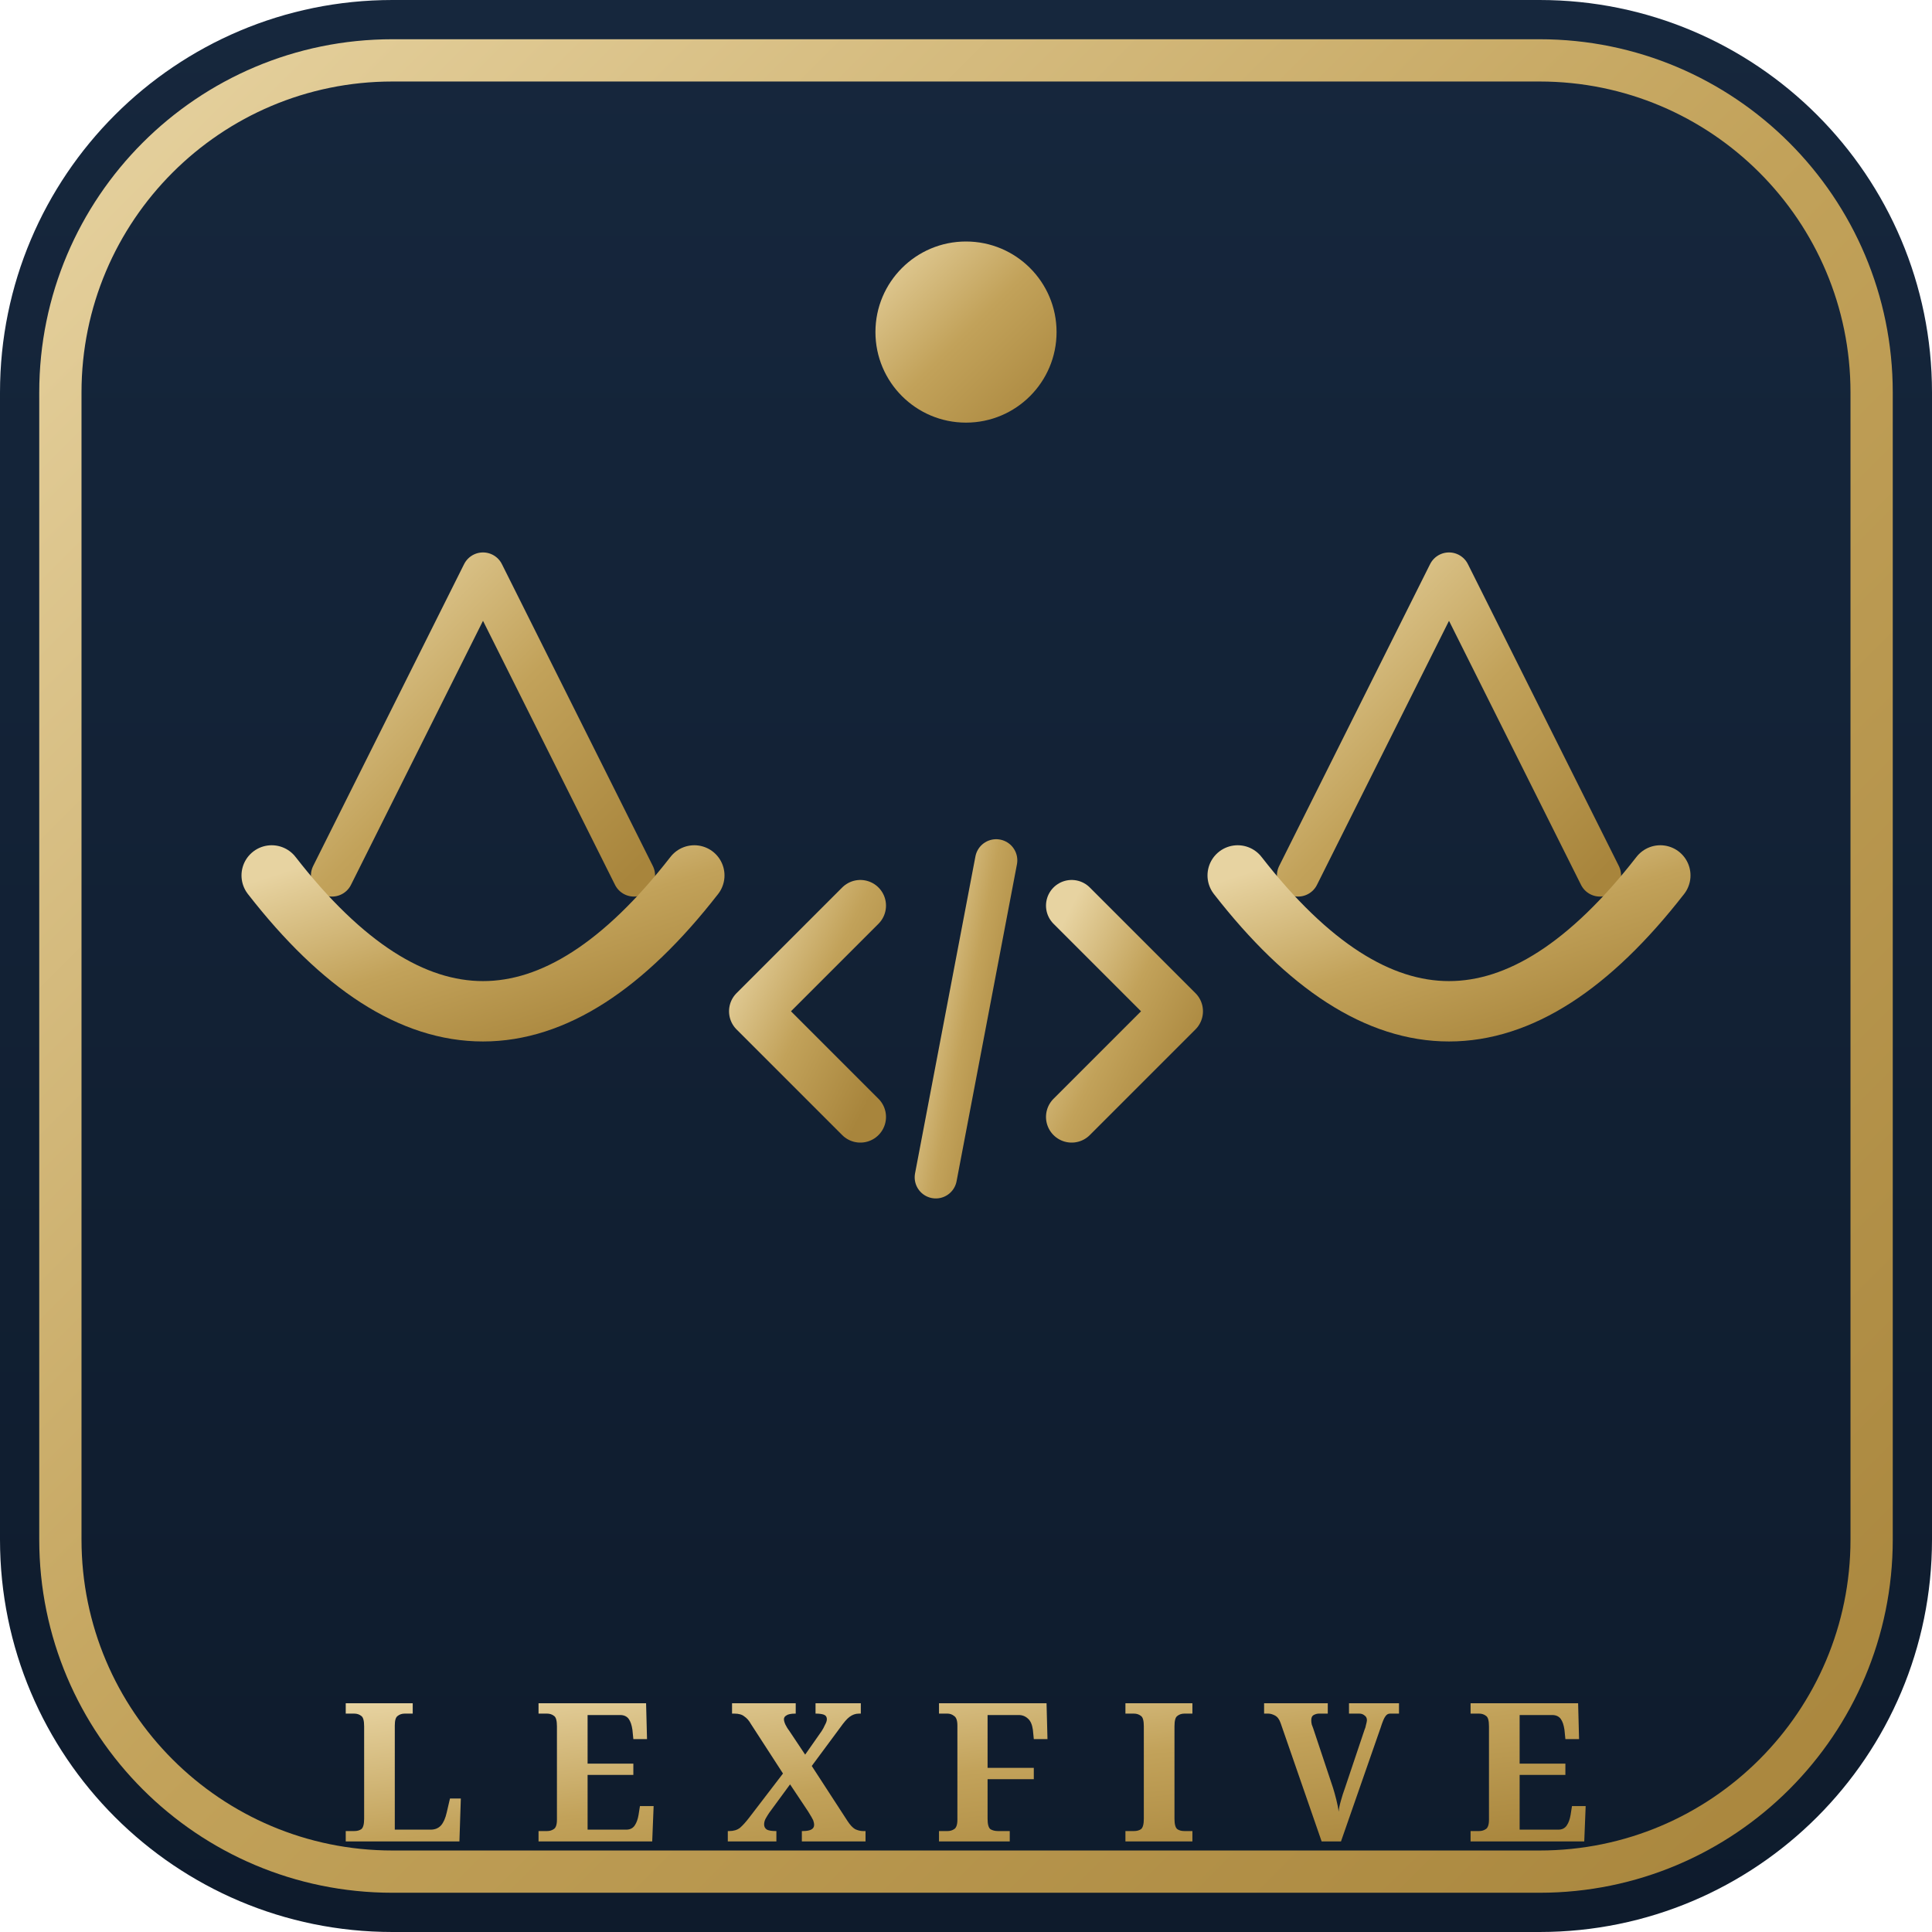
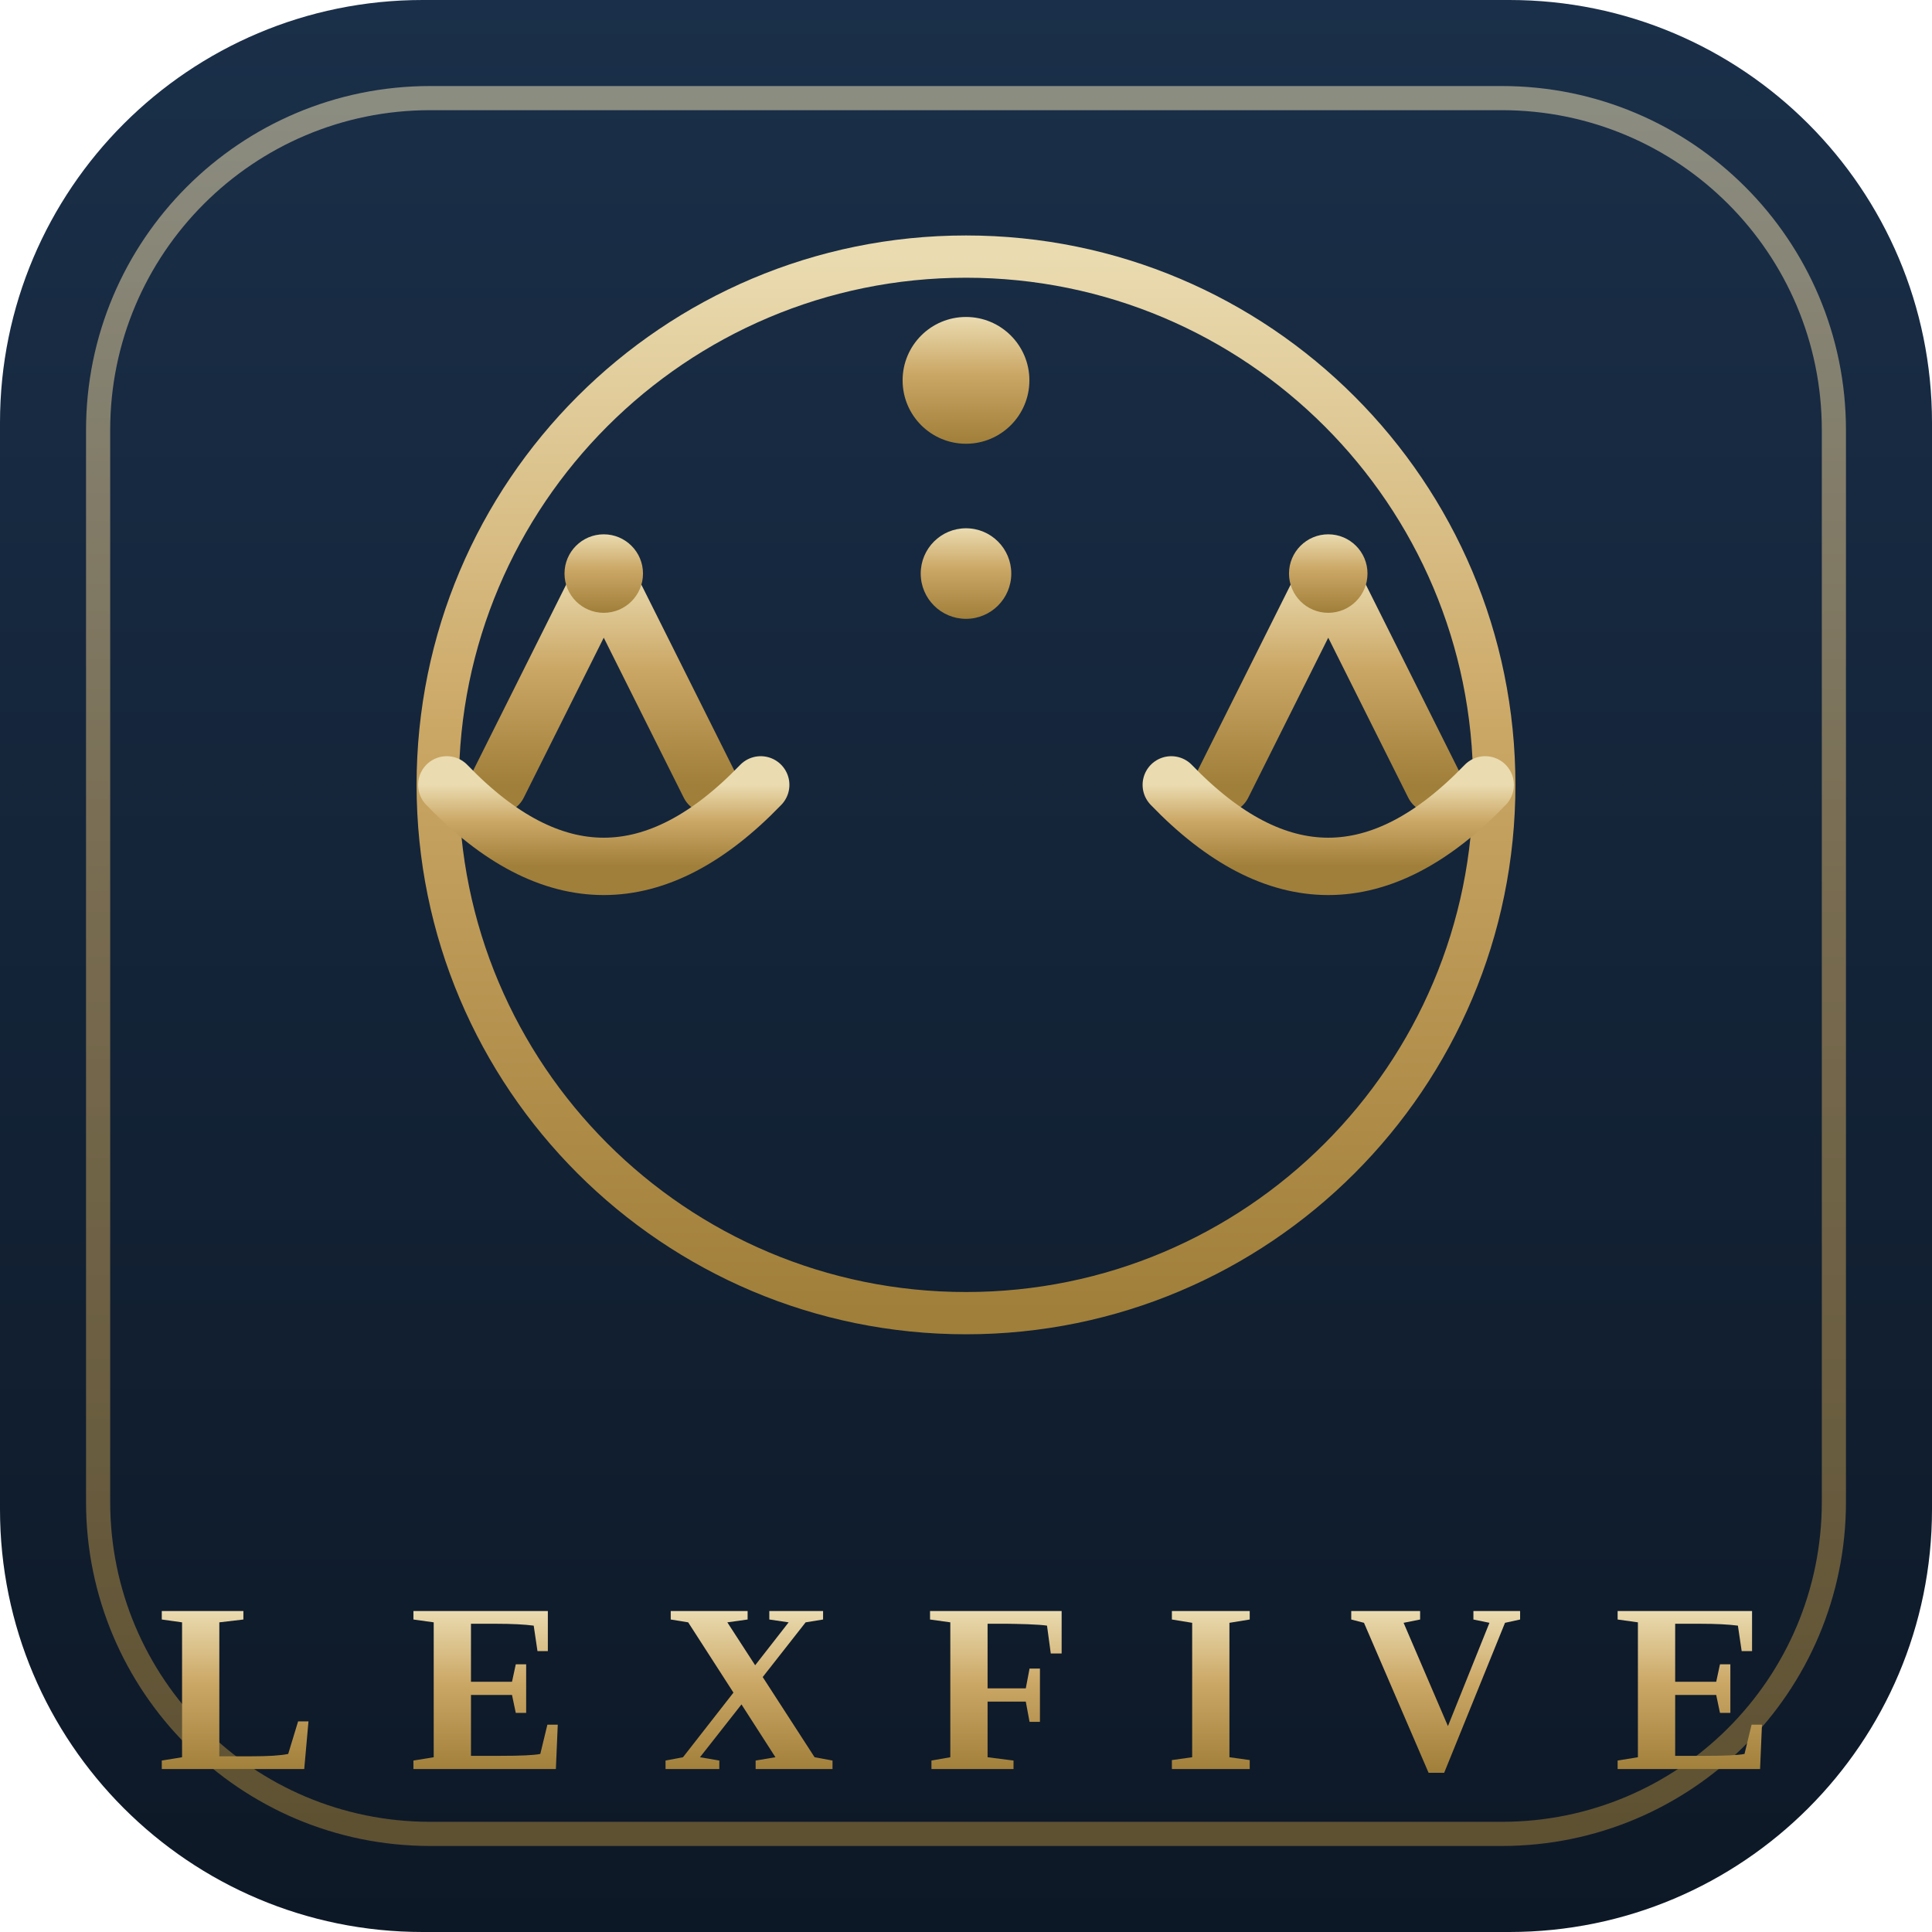
- <svg xmlns="http://www.w3.org/2000/svg" viewBox="0 0 64 64" role="img" aria-label="LexFive - Balanza de la justicia con codigo">
+ <svg xmlns="http://www.w3.org/2000/svg" viewBox="0 0 64 64" role="img" aria-label="LexFive - Balanza de la justicia">
  <defs>
-     <linearGradient id="ds1bg" x1="0" y1="0" x2="0" y2="1">
-       <stop offset="0" stop-color="#16273d" />
-       <stop offset="1" stop-color="#0e1b2c" />
+     <linearGradient id="l1bg" x1="0" y1="0" x2="0" y2="1">
+       <stop offset="0" stop-color="#1a2f49" />
+       <stop offset="1" stop-color="#0d1826" />
    </linearGradient>
-     <linearGradient id="ds1gold" x1="0" y1="0" x2="1" y2="1">
-       <stop offset="0" stop-color="#e7d3a1" />
-       <stop offset="0.5" stop-color="#c2a25a" />
-       <stop offset="1" stop-color="#a8853c" />
+     <linearGradient id="l1gold" x1="0" y1="0" x2="0" y2="1">
+       <stop offset="0" stop-color="#eAdBb0" />
+       <stop offset="0.45" stop-color="#cBa765" />
+       <stop offset="1" stop-color="#a07f3a" />
    </linearGradient>
  </defs>
-   <rect width="64" height="64" rx="13" fill="url(#ds1bg)" />
-   <rect x="2" y="2" width="60" height="60" rx="11" fill="none" stroke="url(#ds1gold)" stroke-width="1.4" />
-   <g fill="none" stroke="url(#ds1gold)" stroke-linecap="round" stroke-linejoin="round">
-     <path d="M32 12 L32 44" stroke-width="2.8" />
-     <path d="M16 19 L48 19" stroke-width="2.8" />
-     <path d="M16 19 L11 29 M16 19 L21 29" stroke-width="1.4" />
-     <path d="M48 19 L43 29 M48 19 L53 29" stroke-width="1.4" />
-     <path d="M9 29 Q16 38 23 29" stroke-width="2" />
-     <path d="M41 29 Q48 38 55 29" stroke-width="2" />
-     <path d="M22 44 L42 44" stroke-width="3" />
-     <path d="M26 48 L38 48" stroke-width="2.2" />
+   <rect width="64" height="64" rx="14" fill="url(#l1bg)" />
+   <rect x="3.25" y="3.25" width="57.5" height="57.5" rx="11" fill="none" stroke="url(#l1gold)" stroke-width="0.8" opacity="0.55" />
+   <circle cx="32" cy="26" r="17.5" fill="none" stroke="url(#l1gold)" stroke-width="1.4" />
+   <g fill="none" stroke="url(#l1gold)" stroke-width="1.9" stroke-linecap="round" stroke-linejoin="round">
+     <path d="M32 13.6 L32 38.2" />
+     <path d="M20 19 L44 19" />
+     <path d="M20 19 L16.5 26 M20 19 L23.5 26" />
+     <path d="M44 19 L40.5 26 M44 19 L47.5 26" />
+     <path d="M14.8 26 Q20 31.4 25.2 26" />
+     <path d="M38.8 26 Q44 31.4 49.2 26" />
+     <path d="M27 38.2 L37 38.2" />
+     <path d="M24.5 40.8 L39.5 40.8" />
  </g>
-   <g fill="none" stroke="url(#ds1gold)" stroke-width="1.7" stroke-linecap="round" stroke-linejoin="round">
-     <path d="M28.5 30 L25 33.5 L28.5 37" />
-     <path d="M35.5 30 L39 33.5 L35.5 37" />
-     <path d="M33 28.5 L31 39" stroke-width="1.4" />
-   </g>
-   <circle cx="32" cy="11" r="3" fill="url(#ds1gold)" />
-   <text x="32" y="61" text-anchor="middle" font-family="Georgia, serif" font-size="6.4" font-weight="700" letter-spacing="2.2" fill="url(#ds1gold)">LEXFIVE</text>
+   <circle cx="32" cy="12.6" r="2.1" fill="url(#l1gold)" />
+   <circle cx="32" cy="19" r="1.5" fill="url(#l1gold)" />
+   <circle cx="20" cy="19" r="1.3" fill="url(#l1gold)" />
+   <circle cx="44" cy="19" r="1.3" fill="url(#l1gold)" />
+   <text x="32" y="58.6" text-anchor="middle" font-family="Georgia, 'Times New Roman', serif" font-size="8" font-weight="700" letter-spacing="3" fill="url(#l1gold)">LEXFIVE</text>
</svg>
